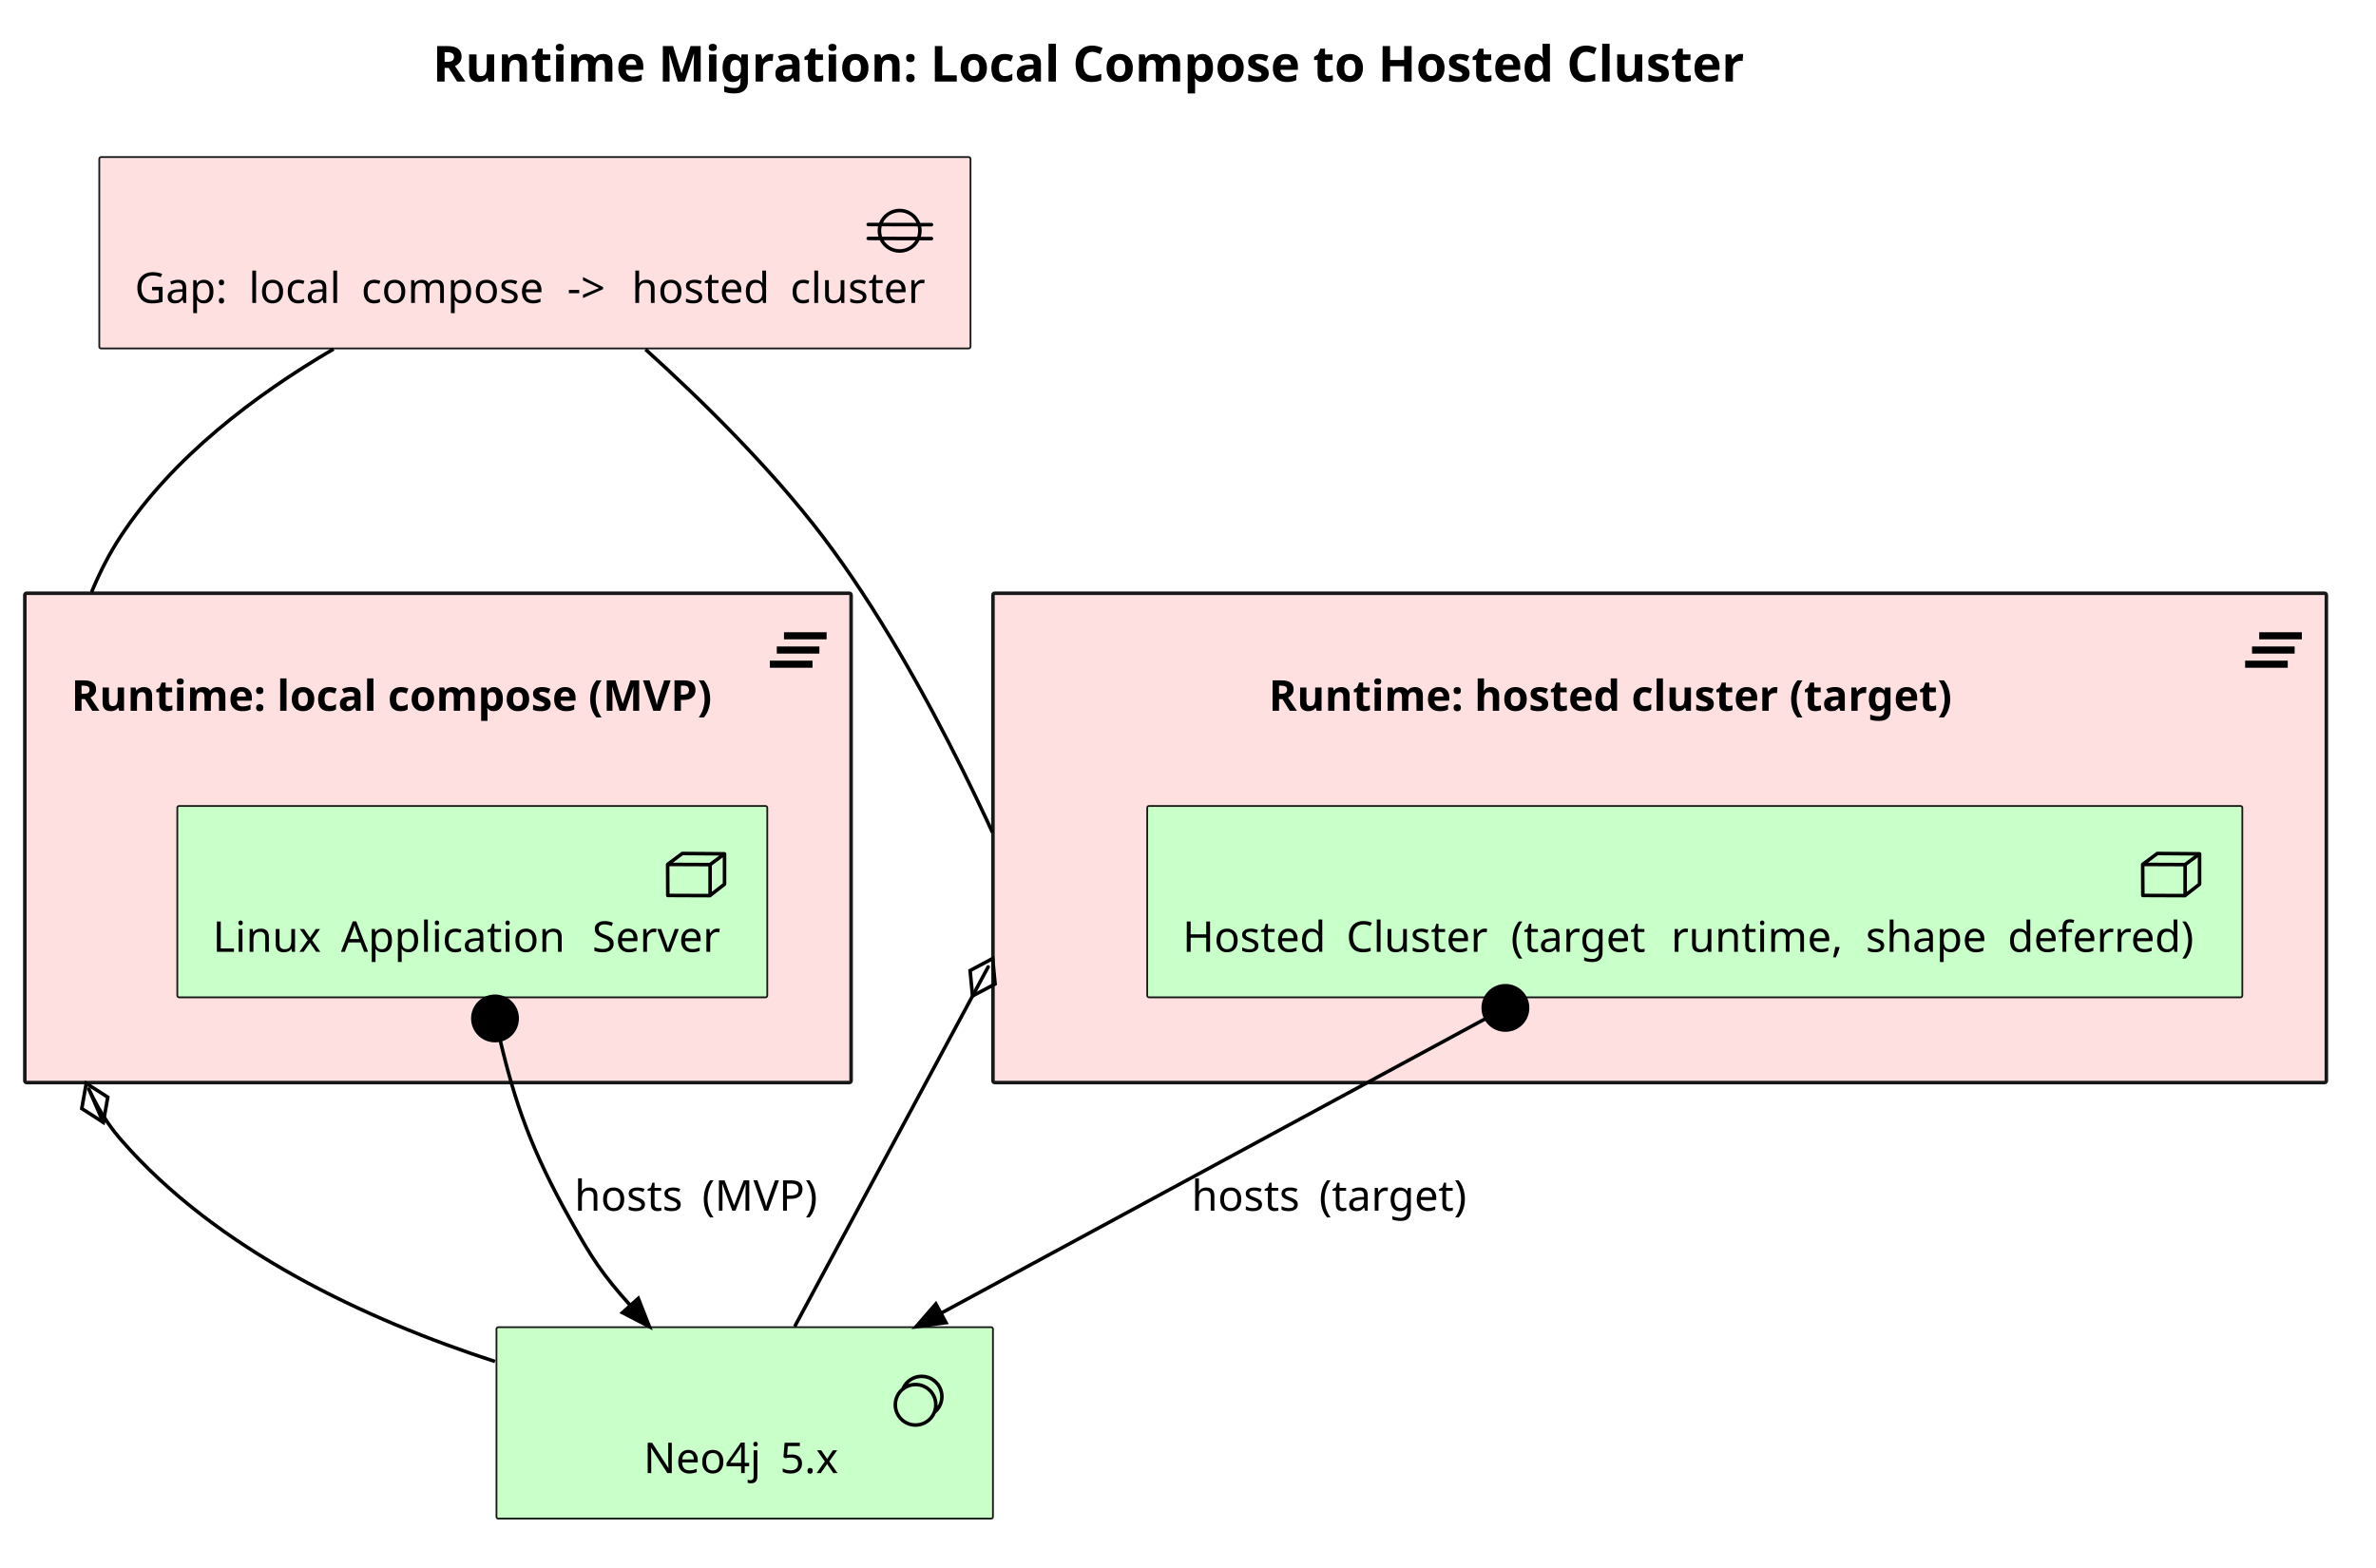
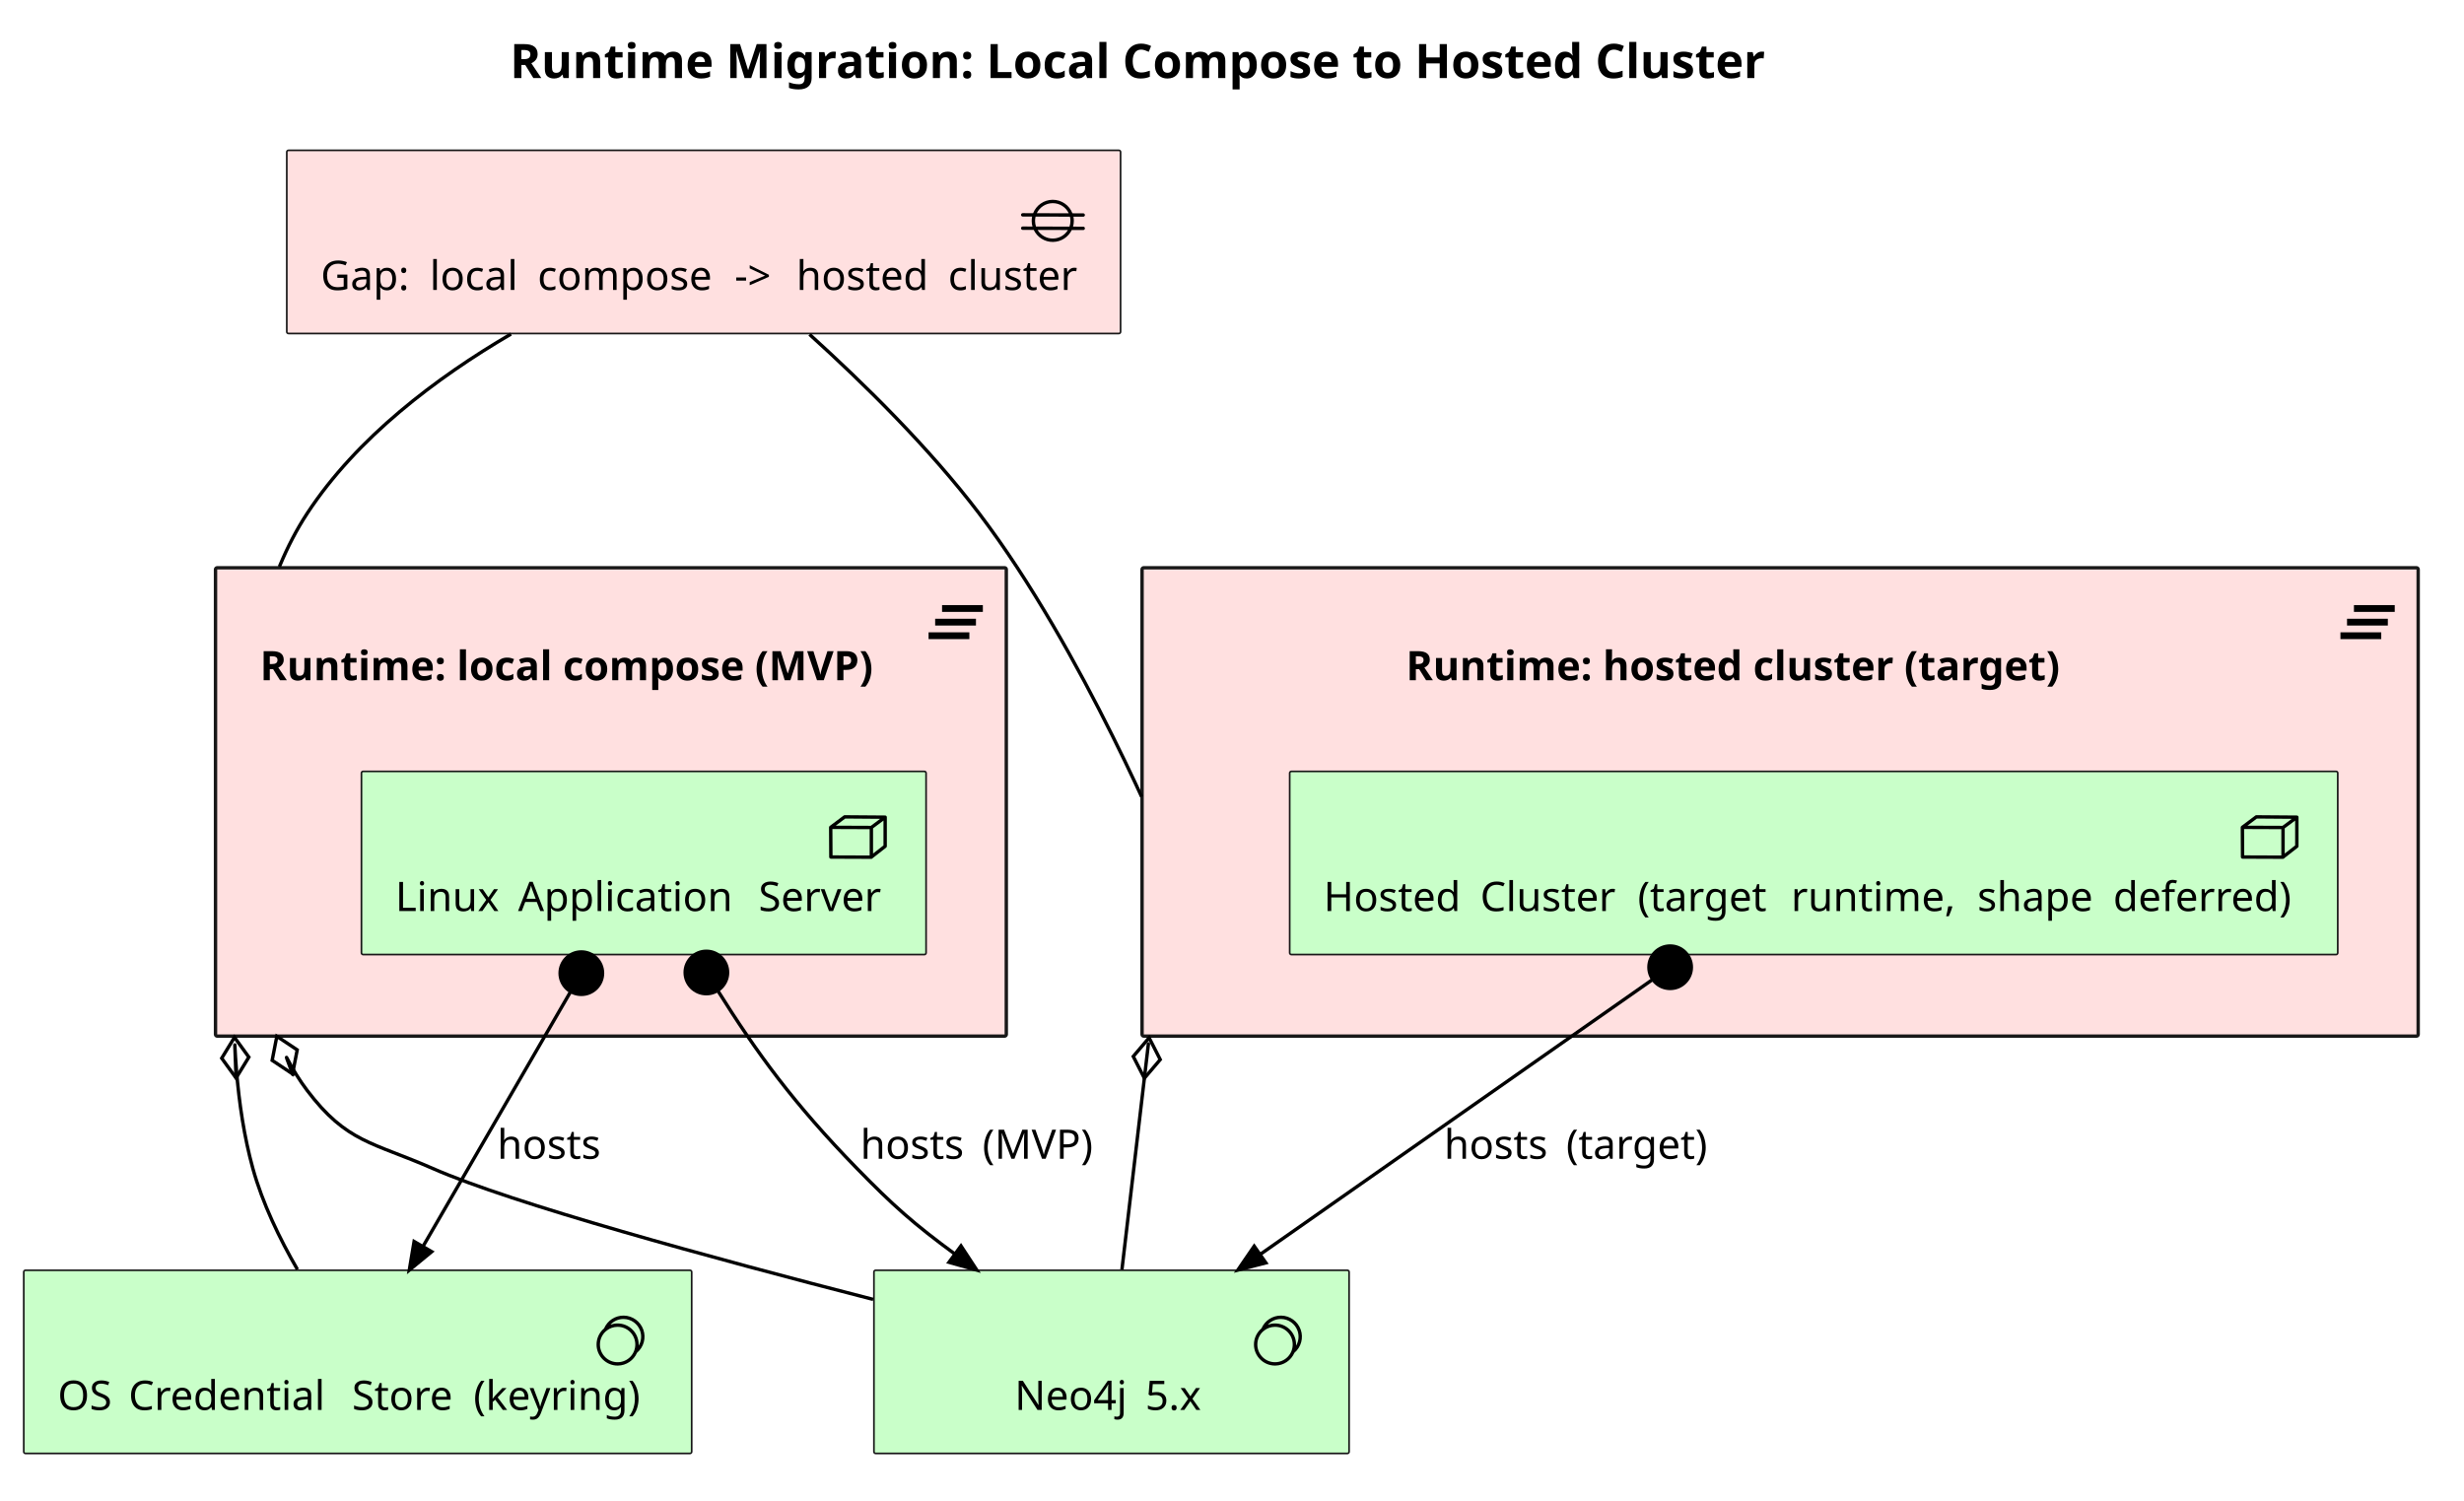
- <svg xmlns="http://www.w3.org/2000/svg" version="1.1" data-diagram-type="DESCRIPTION" style="width:670px;height:442px;background:#FFFFFF;" width="670px" height="442px" viewBox="0 0 670 442" zoomAndPan="magnify" preserveAspectRatio="none" contentStyleType="text/css">
+ <svg xmlns="http://www.w3.org/2000/svg" version="1.1" data-diagram-type="DESCRIPTION" style="width:726px;height:442px;background:#FFFFFF;" width="726px" height="442px" viewBox="0 0 726 442" zoomAndPan="magnify" preserveAspectRatio="none" contentStyleType="text/css">
  <defs />
  <g font-family="sans-serif" lengthAdjust="spacing">
    <g class="title" data-source-line="3">
-       <text x="122.002" y="22.995" fill="#000" font-size="14" textLength="418.995" font-weight="700">Runtime Migration: Local Compose to Hosted Cluster</text>
+       <text x="150.252" y="22.995" fill="#000" font-size="14" textLength="418.995" font-weight="700">Runtime Migration: Local Compose to Hosted Cluster</text>
    </g>
-     <g class="cluster" data-qualified-name="e_id41f19d1f4d8e57" id="ent0002" data-source-line="320">
-       <rect x="7" y="167.297" width="233" height="138" fill="#FFE0E0" style="stroke:#181818;stroke-width:1;" rx="0.5" ry="0.5" />
-       <path d="M221.073,178.297 L221.073,180.297 L233.092,180.297 L233.092,178.297 M219.038,182.318 L219.038,184.318 L231.058,184.318 L231.058,182.318 M217.096,186.318 L217.096,188.319 L229.117,188.319 L229.117,186.318" fill="#000" />
-       <text x="20.1" y="200.436" fill="#000" font-size="12" textLength="206.801" font-weight="700" font-family="Verdana">Runtime: local compose (MVP)</text>
+     <g class="cluster" data-qualified-name="e_id41f19d1f4d8e57" id="ent0003" data-source-line="320">
+       <rect x="63.5" y="167.297" width="233" height="138" fill="#FFE0E0" style="stroke:#181818;stroke-width:1;" rx="0.5" ry="0.5" />
+       <path d="M277.573,178.297 L277.573,180.297 L289.592,180.297 L289.592,178.297 M275.538,182.318 L275.538,184.318 L287.558,184.318 L287.558,182.318 M273.596,186.318 L273.596,188.319 L285.617,188.319 L285.617,186.318" fill="#000" />
+       <text x="76.6" y="200.436" fill="#000" font-size="12" textLength="206.801" font-weight="700" font-family="Verdana">Runtime: local compose (MVP)</text>
    </g>
-     <g class="cluster" data-qualified-name="e_iddb3e8c90fede5c" id="ent0004" data-source-line="320">
-       <rect x="280" y="167.297" width="376" height="138" fill="#FFE0E0" style="stroke:#181818;stroke-width:1;" rx="0.5" ry="0.5" />
-       <path d="M637.073,178.297 L637.073,180.297 L649.092,180.297 L649.092,178.297 M635.038,182.318 L635.038,184.318 L647.058,184.318 L647.058,182.318 M633.096,186.318 L633.096,188.319 L645.117,188.319 L645.117,186.318" fill="#000" />
-       <text x="357.782" y="200.436" fill="#000" font-size="12" textLength="220.436" font-weight="700" font-family="Verdana">Runtime: hosted cluster (target)</text>
+     <g class="cluster" data-qualified-name="e_iddb3e8c90fede5c" id="ent0005" data-source-line="320">
+       <rect x="336.5" y="167.297" width="376" height="138" fill="#FFE0E0" style="stroke:#181818;stroke-width:1;" rx="0.5" ry="0.5" />
+       <path d="M693.573,178.297 L693.573,180.297 L705.592,180.297 L705.592,178.297 M691.538,182.318 L691.538,184.318 L703.558,184.318 L703.558,182.318 M689.596,186.318 L689.596,188.319 L701.617,188.319 L701.617,186.318" fill="#000" />
+       <text x="414.282" y="200.436" fill="#000" font-size="12" textLength="220.436" font-weight="700" font-family="Verdana">Runtime: hosted cluster (target)</text>
    </g>
-     <g class="entity" data-qualified-name="e_id41f19d1f4d8e57.e_id87c8b07cea4751" id="ent0003" data-source-line="203">
-       <rect x="50" y="227.297" width="166.361" height="53.969" fill="#C9FFC9" style="stroke:#181818;stroke-width:0.5;" rx="0.5" ry="0.5" />
-       <path d="M192.384,240.197 A0.5,0.5 0 0 0 192.08,240.296 L187.979,243.371 L187.964,243.382 L187.965,243.383 A0.5,0.5 0 0 0 187.763,243.785 L187.81,252.533 A0.5,0.5 0 0 0 188.309,253.029 L200.236,253.076 A0.5,0.5 0 0 0 200.672,252.824 L204.615,249.744 A0.5,0.5 0 0 0 204.806,249.349 L204.806,240.789 A0.5,0.5 0 0 0 204.31,240.288 M192.545,241.197 L202.819,241.277 L200.074,243.329 L189.757,243.288 M203.807,241.788 L203.807,249.105 L200.738,251.504 L200.738,244.079 M188.766,244.284 L199.738,244.328 L199.738,252.074 L188.808,252.031" fill="#000" />
-       <text x="60" y="268.436" fill="#000" font-size="12" textLength="32.332" font-family="Verdana">Linux</text>
-       <text x="92.332" y="268.436" fill="#000" font-size="12" font-family="Verdana"> </text>
-       <text x="96.146" y="268.436" fill="#000" font-size="12" textLength="67.049" font-family="Verdana">Application</text>
-       <text x="163.195" y="268.436" fill="#000" font-size="12" font-family="Verdana"> </text>
-       <text x="167.01" y="268.436" fill="#000" font-size="12" textLength="39.352" font-family="Verdana">Server</text>
+     <g class="entity" data-qualified-name="e_id41f19d1f4d8e57.e_id87c8b07cea4751" id="ent0004" data-source-line="203">
+       <rect x="106.5" y="227.297" width="166.361" height="53.969" fill="#C9FFC9" style="stroke:#181818;stroke-width:0.5;" rx="0.5" ry="0.5" />
+       <path d="M248.884,240.197 A0.5,0.5 0 0 0 248.58,240.296 L244.479,243.371 L244.464,243.382 L244.465,243.383 A0.5,0.5 0 0 0 244.263,243.785 L244.31,252.533 A0.5,0.5 0 0 0 244.809,253.029 L256.736,253.076 A0.5,0.5 0 0 0 257.172,252.824 L261.115,249.744 A0.5,0.5 0 0 0 261.306,249.349 L261.306,240.789 A0.5,0.5 0 0 0 260.81,240.288 M249.045,241.197 L259.319,241.277 L256.574,243.329 L246.257,243.288 M260.307,241.788 L260.307,249.105 L257.238,251.504 L257.238,244.079 M245.266,244.284 L256.238,244.328 L256.238,252.074 L245.308,252.031" fill="#000" />
+       <text x="116.5" y="268.436" fill="#000" font-size="12" textLength="32.332" font-family="Verdana">Linux</text>
+       <text x="148.832" y="268.436" fill="#000" font-size="12" font-family="Verdana"> </text>
+       <text x="152.646" y="268.436" fill="#000" font-size="12" textLength="67.049" font-family="Verdana">Application</text>
+       <text x="219.695" y="268.436" fill="#000" font-size="12" font-family="Verdana"> </text>
+       <text x="223.51" y="268.436" fill="#000" font-size="12" textLength="39.352" font-family="Verdana">Server</text>
    </g>
-     <g class="entity" data-qualified-name="e_iddb3e8c90fede5c.e_id77a3094245ca50" id="ent0005" data-source-line="203">
-       <rect x="323.5" y="227.297" width="308.803" height="53.969" fill="#C9FFC9" style="stroke:#181818;stroke-width:0.5;" rx="0.5" ry="0.5" />
-       <path d="M608.326,240.197 A0.5,0.5 0 0 0 608.021,240.296 L603.92,243.371 L603.906,243.382 L603.906,243.383 A0.5,0.5 0 0 0 603.705,243.785 L603.752,252.533 A0.5,0.5 0 0 0 604.25,253.029 L616.177,253.076 A0.5,0.5 0 0 0 616.613,252.824 L620.556,249.744 A0.5,0.5 0 0 0 620.747,249.349 L620.747,240.789 A0.5,0.5 0 0 0 620.251,240.288 M608.486,241.197 L618.76,241.277 L616.015,243.329 L605.698,243.288 M619.748,241.788 L619.748,249.105 L616.679,251.504 L616.679,244.079 M604.707,244.284 L615.679,244.328 L615.679,252.074 L604.749,252.031" fill="#000" />
-       <text x="333.5" y="268.436" fill="#000" font-size="12" textLength="42.322" font-family="Verdana">Hosted</text>
-       <text x="375.822" y="268.436" fill="#000" font-size="12" font-family="Verdana"> </text>
-       <text x="379.637" y="268.436" fill="#000" font-size="12" textLength="42.592" font-family="Verdana">Cluster</text>
-       <text x="422.229" y="268.436" fill="#000" font-size="12" font-family="Verdana"> </text>
-       <text x="426.043" y="268.436" fill="#000" font-size="12" textLength="41.379" font-family="Verdana">(target</text>
-       <text x="467.422" y="268.436" fill="#000" font-size="12" font-family="Verdana"> </text>
-       <text x="471.236" y="268.436" fill="#000" font-size="12" textLength="51.07" font-family="Verdana">runtime,</text>
-       <text x="522.307" y="268.436" fill="#000" font-size="12" font-family="Verdana"> </text>
-       <text x="526.121" y="268.436" fill="#000" font-size="12" textLength="36.211" font-family="Verdana">shape</text>
-       <text x="562.332" y="268.436" fill="#000" font-size="12" font-family="Verdana"> </text>
-       <text x="566.146" y="268.436" fill="#000" font-size="12" textLength="56.156" font-family="Verdana">deferred)</text>
+     <g class="entity" data-qualified-name="e_iddb3e8c90fede5c.e_id77a3094245ca50" id="ent0006" data-source-line="203">
+       <rect x="380" y="227.297" width="308.803" height="53.969" fill="#C9FFC9" style="stroke:#181818;stroke-width:0.5;" rx="0.5" ry="0.5" />
+       <path d="M664.826,240.197 A0.5,0.5 0 0 0 664.521,240.296 L660.42,243.371 L660.406,243.382 L660.406,243.383 A0.5,0.5 0 0 0 660.205,243.785 L660.252,252.533 A0.5,0.5 0 0 0 660.75,253.029 L672.677,253.076 A0.5,0.5 0 0 0 673.113,252.824 L677.056,249.744 A0.5,0.5 0 0 0 677.247,249.349 L677.247,240.789 A0.5,0.5 0 0 0 676.751,240.288 M664.986,241.197 L675.26,241.277 L672.515,243.329 L662.198,243.288 M676.248,241.788 L676.248,249.105 L673.179,251.504 L673.179,244.079 M661.207,244.284 L672.179,244.328 L672.179,252.074 L661.249,252.031" fill="#000" />
+       <text x="390" y="268.436" fill="#000" font-size="12" textLength="42.322" font-family="Verdana">Hosted</text>
+       <text x="432.322" y="268.436" fill="#000" font-size="12" font-family="Verdana"> </text>
+       <text x="436.137" y="268.436" fill="#000" font-size="12" textLength="42.592" font-family="Verdana">Cluster</text>
+       <text x="478.729" y="268.436" fill="#000" font-size="12" font-family="Verdana"> </text>
+       <text x="482.543" y="268.436" fill="#000" font-size="12" textLength="41.379" font-family="Verdana">(target</text>
+       <text x="523.922" y="268.436" fill="#000" font-size="12" font-family="Verdana"> </text>
+       <text x="527.736" y="268.436" fill="#000" font-size="12" textLength="51.07" font-family="Verdana">runtime,</text>
+       <text x="578.807" y="268.436" fill="#000" font-size="12" font-family="Verdana"> </text>
+       <text x="582.621" y="268.436" fill="#000" font-size="12" textLength="36.211" font-family="Verdana">shape</text>
+       <text x="618.832" y="268.436" fill="#000" font-size="12" font-family="Verdana"> </text>
+       <text x="622.646" y="268.436" fill="#000" font-size="12" textLength="56.156" font-family="Verdana">deferred)</text>
    </g>
    <g class="entity" data-qualified-name="e_id625e631f1f715e" id="ent0001" data-source-line="210">
-       <rect x="140" y="374.297" width="140" height="53.969" fill="#C9FFC9" style="stroke:#181818;stroke-width:0.5;" rx="0.5" ry="0.5" />
-       <path d="M259.99,387.647 C257.465,387.609 255.171,389.106 254.184,391.418 C252.81,392.574 251.944,394.313 251.967,396.245 C252.008,399.664 254.82,402.416 258.24,402.381 C260.772,402.355 262.94,400.808 263.882,398.618 A0.5,0.5 0 0 0 263.894,398.608 C265.876,396.94 266.615,394.212 265.746,391.772 C264.877,389.332 262.58,387.686 259.99,387.647 M259.975,388.647 C262.15,388.68 264.073,390.058 264.803,392.108 C265.333,393.597 265.152,395.209 264.375,396.517 C264.382,396.385 264.386,396.252 264.384,396.118 C264.355,392.698 261.552,389.938 258.132,389.961 A0.5,0.5 0 0 0 258.113,389.969 A0.5,0.5 0 0 0 258.091,389.961 C257.377,389.971 256.692,390.102 256.055,390.334 C257.041,389.259 258.456,388.624 259.974,388.647 M258.123,390.954 A0.5,0.5 0 0 0 258.141,390.962 C261.02,390.942 263.36,393.248 263.385,396.128 C263.409,399.007 261.108,401.352 258.228,401.382 C255.349,401.411 253.001,399.113 252.967,396.233 C252.948,394.645 253.637,393.217 254.742,392.249 A0.5,0.5 0 0 0 255.007,392.031 C255.866,391.374 256.938,390.978 258.105,390.962 A0.5,0.5 0 0 0 258.123,390.954" fill="#000" />
-       <text x="181.482" y="415.436" fill="#000" font-size="12" textLength="34.67" font-family="Verdana">Neo4j</text>
-       <text x="216.152" y="415.436" fill="#000" font-size="12" font-family="Verdana"> </text>
-       <text x="219.967" y="415.436" fill="#000" font-size="12" textLength="18.551" font-family="Verdana">5.x</text>
+       <rect x="257.5" y="374.297" width="140" height="53.969" fill="#C9FFC9" style="stroke:#181818;stroke-width:0.5;" rx="0.5" ry="0.5" />
+       <path d="M377.49,387.647 C374.965,387.609 372.671,389.106 371.684,391.418 C370.31,392.574 369.444,394.313 369.467,396.245 C369.508,399.664 372.32,402.416 375.74,402.381 C378.272,402.355 380.44,400.808 381.382,398.618 A0.5,0.5 0 0 0 381.394,398.608 C383.376,396.94 384.115,394.212 383.246,391.772 C382.377,389.332 380.08,387.686 377.49,387.647 M377.475,388.647 C379.65,388.68 381.573,390.058 382.303,392.108 C382.833,393.597 382.652,395.209 381.875,396.517 C381.882,396.385 381.886,396.252 381.884,396.118 C381.855,392.698 379.052,389.938 375.632,389.961 A0.5,0.5 0 0 0 375.613,389.969 A0.5,0.5 0 0 0 375.591,389.961 C374.877,389.971 374.192,390.102 373.555,390.334 C374.541,389.259 375.956,388.624 377.474,388.647 M375.623,390.954 A0.5,0.5 0 0 0 375.641,390.962 C378.52,390.942 380.86,393.248 380.885,396.128 C380.909,399.007 378.608,401.352 375.728,401.382 C372.849,401.411 370.501,399.113 370.467,396.233 C370.448,394.645 371.137,393.217 372.242,392.249 A0.5,0.5 0 0 0 372.507,392.031 C373.366,391.374 374.438,390.978 375.605,390.962 A0.5,0.5 0 0 0 375.623,390.954" fill="#000" />
+       <text x="298.982" y="415.436" fill="#000" font-size="12" textLength="34.67" font-family="Verdana">Neo4j</text>
+       <text x="333.652" y="415.436" fill="#000" font-size="12" font-family="Verdana"> </text>
+       <text x="337.467" y="415.436" fill="#000" font-size="12" textLength="18.551" font-family="Verdana">5.x</text>
    </g>
-     <g class="entity" data-qualified-name="e_idb79cfd9d701c52" id="ent0006" data-source-line="323">
-       <rect x="28" y="44.297" width="245.668" height="53.969" fill="#FFE0E0" style="stroke:#181818;stroke-width:0.5;" rx="0.5" ry="0.5" />
-       <path d="M253.646,58.867 A0.5,0.5 0 0 0 253.624,58.877 A0.5,0.5 0 0 0 253.605,58.869 C251.008,58.904 248.799,60.538 247.905,62.82 L244.836,62.812 A0.5,0.5 0 0 0 244.333,63.31 A0.5,0.5 0 0 0 244.834,63.812 L247.608,63.819 C247.519,64.249 247.474,64.695 247.48,65.152 C247.487,65.704 247.565,66.239 247.707,66.748 L244.836,66.74 A0.5,0.5 0 0 0 244.333,67.24 A0.5,0.5 0 0 0 244.834,67.739 L248.083,67.748 C249.094,69.86 251.263,71.312 253.753,71.287 C256.186,71.262 258.284,69.832 259.281,67.778 L262.658,67.787 A0.5,0.5 0 0 0 263.16,67.289 A0.5,0.5 0 0 0 262.66,66.787 L259.663,66.779 C259.822,66.221 259.905,65.632 259.9,65.023 C259.896,64.622 259.855,64.23 259.779,63.851 L262.658,63.859 A0.5,0.5 0 0 0 263.16,63.359 A0.5,0.5 0 0 0 262.66,62.859 L259.487,62.851 C258.585,60.508 256.3,58.849 253.646,58.867 M253.644,59.857 A0.5,0.5 0 0 0 253.654,59.867 C255.751,59.853 257.563,61.072 258.402,62.848 L248.988,62.823 C249.816,61.095 251.569,59.895 253.618,59.867 A0.5,0.5 0 0 0 253.644,59.857 M248.631,63.822 L258.755,63.848 C258.846,64.228 258.896,64.625 258.899,65.033 C258.905,65.644 258.805,66.23 258.618,66.776 L248.752,66.75 C248.582,66.244 248.486,65.702 248.479,65.138 C248.474,64.684 248.527,64.243 248.63,63.822 M249.215,67.751 L258.151,67.775 C257.248,69.266 255.617,70.268 253.742,70.287 C251.818,70.306 250.133,69.288 249.215,67.751" fill="#000" />
-       <text x="38" y="85.436" fill="#000" font-size="12" textLength="28.313" font-family="Verdana">Gap:</text>
-       <text x="66.313" y="85.436" fill="#000" font-size="12" font-family="Verdana"> </text>
-       <text x="70.127" y="85.436" fill="#000" font-size="12" textLength="27.961" font-family="Verdana">local</text>
-       <text x="98.088" y="85.436" fill="#000" font-size="12" font-family="Verdana"> </text>
-       <text x="101.902" y="85.436" fill="#000" font-size="12" textLength="54.223" font-family="Verdana">compose</text>
-       <text x="156.125" y="85.436" fill="#000" font-size="12" font-family="Verdana"> </text>
-       <text x="159.939" y="85.436" fill="#000" font-size="12" textLength="14.385" font-family="Verdana">-&gt;</text>
-       <text x="174.324" y="85.436" fill="#000" font-size="12" font-family="Verdana"> </text>
-       <text x="178.139" y="85.436" fill="#000" font-size="12" textLength="40.904" font-family="Verdana">hosted</text>
-       <text x="219.043" y="85.436" fill="#000" font-size="12" font-family="Verdana"> </text>
-       <text x="222.857" y="85.436" fill="#000" font-size="12" textLength="40.811" font-family="Verdana">cluster</text>
+     <g class="entity" data-qualified-name="e_id35bf5bb401c95c" id="ent0002" data-source-line="210">
+       <rect x="7" y="374.297" width="196.801" height="53.969" fill="#C9FFC9" style="stroke:#181818;stroke-width:0.5;" rx="0.5" ry="0.5" />
+       <path d="M183.791,387.647 C181.265,387.609 178.972,389.106 177.985,391.418 C176.611,392.574 175.744,394.313 175.768,396.245 C175.808,399.664 178.621,402.416 182.041,402.381 C184.573,402.355 186.741,400.808 187.683,398.618 A0.5,0.5 0 0 0 187.695,398.608 C189.677,396.94 190.416,394.212 189.547,391.772 C188.678,389.332 186.381,387.686 183.791,387.647 M183.775,388.647 C185.951,388.68 187.873,390.058 188.603,392.108 C189.134,393.597 188.953,395.209 188.176,396.517 C188.183,396.385 188.186,396.252 188.185,396.118 C188.156,392.698 185.353,389.938 181.933,389.961 A0.5,0.5 0 0 0 181.914,389.969 A0.5,0.5 0 0 0 181.892,389.961 C181.177,389.971 180.492,390.102 179.856,390.334 C180.842,389.259 182.257,388.624 183.775,388.647 M181.924,390.954 A0.5,0.5 0 0 0 181.941,390.962 C184.821,390.942 187.161,393.248 187.185,396.128 C187.21,399.007 184.909,401.352 182.029,401.382 C179.149,401.411 176.802,399.113 176.767,396.233 C176.748,394.645 177.438,393.217 178.543,392.249 A0.5,0.5 0 0 0 178.808,392.031 C179.667,391.374 180.738,390.978 181.906,390.962 A0.5,0.5 0 0 0 181.924,390.954" fill="#000" />
+       <text x="17" y="415.436" fill="#000" font-size="12" textLength="17.063" font-family="Verdana">OS</text>
+       <text x="34.063" y="415.436" fill="#000" font-size="12" font-family="Verdana"> </text>
+       <text x="37.877" y="415.436" fill="#000" font-size="12" textLength="62.027" font-family="Verdana">Credential</text>
+       <text x="99.904" y="415.436" fill="#000" font-size="12" font-family="Verdana"> </text>
+       <text x="103.719" y="415.436" fill="#000" font-size="12" textLength="31.98" font-family="Verdana">Store</text>
+       <text x="135.699" y="415.436" fill="#000" font-size="12" font-family="Verdana"> </text>
+       <text x="139.514" y="415.436" fill="#000" font-size="12" textLength="54.287" font-family="Verdana">(keyring)</text>
    </g>
-     <g class="link" data-entity-1="ent0003" data-entity-2="ent0001" id="lnk7" data-source-line="349" data-link-type="dependency">
-       <path d="M140.97,293.053 C145.33,311.433 149.89,324.527 161,344.297 C166.95,354.887 169.783,359.297 177.763,368.177" style="stroke:#000;stroke-width:1;" fill="none" id="e_id87c8b07cea4751-e_id625e631f1f715e" />
-       <ellipse cx="139.585" cy="287.215" rx="6" ry="6" fill="#000" style="stroke:#000;stroke-width:1.5;" />
-       <polygon points="183.11,374.127,179.994,366.171,175.531,370.182,183.11,374.127" fill="#000" style="stroke:#000;stroke-width:1;stroke-linejoin:miter;stroke-miterlimit:10;" />
-       <text x="162" y="341.436" fill="#000" font-size="12" textLength="32.156" font-family="Verdana">hosts</text>
-       <text x="194.156" y="341.436" fill="#000" font-size="12" font-family="Verdana"> </text>
-       <text x="197.971" y="341.436" fill="#000" font-size="12" textLength="35.162" font-family="Verdana">(MVP)</text>
+     <g class="entity" data-qualified-name="e_idb79cfd9d701c52" id="ent0007" data-source-line="323">
+       <rect x="84.5" y="44.297" width="245.668" height="53.969" fill="#FFE0E0" style="stroke:#181818;stroke-width:0.5;" rx="0.5" ry="0.5" />
+       <path d="M310.146,58.867 A0.5,0.5 0 0 0 310.124,58.877 A0.5,0.5 0 0 0 310.105,58.869 C307.508,58.904 305.299,60.538 304.405,62.82 L301.336,62.812 A0.5,0.5 0 0 0 300.833,63.31 A0.5,0.5 0 0 0 301.334,63.812 L304.108,63.819 C304.019,64.249 303.974,64.695 303.98,65.152 C303.987,65.704 304.065,66.239 304.207,66.748 L301.336,66.74 A0.5,0.5 0 0 0 300.833,67.24 A0.5,0.5 0 0 0 301.334,67.739 L304.583,67.748 C305.594,69.86 307.763,71.312 310.253,71.287 C312.686,71.262 314.784,69.832 315.781,67.778 L319.158,67.787 A0.5,0.5 0 0 0 319.66,67.289 A0.5,0.5 0 0 0 319.16,66.787 L316.163,66.779 C316.322,66.221 316.405,65.632 316.4,65.023 C316.396,64.622 316.355,64.23 316.279,63.851 L319.158,63.859 A0.5,0.5 0 0 0 319.66,63.359 A0.5,0.5 0 0 0 319.16,62.859 L315.987,62.851 C315.085,60.508 312.8,58.849 310.146,58.867 M310.144,59.857 A0.5,0.5 0 0 0 310.154,59.867 C312.251,59.853 314.063,61.072 314.902,62.848 L305.488,62.823 C306.316,61.095 308.069,59.895 310.118,59.867 A0.5,0.5 0 0 0 310.144,59.857 M305.131,63.822 L315.255,63.848 C315.346,64.228 315.396,64.625 315.399,65.033 C315.405,65.644 315.305,66.23 315.118,66.776 L305.252,66.75 C305.082,66.244 304.986,65.702 304.979,65.138 C304.974,64.684 305.027,64.243 305.13,63.822 M305.715,67.751 L314.651,67.775 C313.748,69.266 312.117,70.268 310.242,70.287 C308.318,70.306 306.633,69.288 305.715,67.751" fill="#000" />
+       <text x="94.5" y="85.436" fill="#000" font-size="12" textLength="28.313" font-family="Verdana">Gap:</text>
+       <text x="122.813" y="85.436" fill="#000" font-size="12" font-family="Verdana"> </text>
+       <text x="126.627" y="85.436" fill="#000" font-size="12" textLength="27.961" font-family="Verdana">local</text>
+       <text x="154.588" y="85.436" fill="#000" font-size="12" font-family="Verdana"> </text>
+       <text x="158.402" y="85.436" fill="#000" font-size="12" textLength="54.223" font-family="Verdana">compose</text>
+       <text x="212.625" y="85.436" fill="#000" font-size="12" font-family="Verdana"> </text>
+       <text x="216.439" y="85.436" fill="#000" font-size="12" textLength="14.385" font-family="Verdana">-&gt;</text>
+       <text x="230.824" y="85.436" fill="#000" font-size="12" font-family="Verdana"> </text>
+       <text x="234.639" y="85.436" fill="#000" font-size="12" textLength="40.904" font-family="Verdana">hosted</text>
+       <text x="275.543" y="85.436" fill="#000" font-size="12" font-family="Verdana"> </text>
+       <text x="279.357" y="85.436" fill="#000" font-size="12" textLength="40.811" font-family="Verdana">cluster</text>
    </g>
-     <g class="link" data-entity-1="ent0005" data-entity-2="ent0001" id="lnk8" data-source-line="349" data-link-type="dependency">
-       <path d="M419.226,287.098 C370.696,313.358 313.877,344.101 265.327,370.361" style="stroke:#000;stroke-width:1;" fill="none" id="e_id77a3094245ca50-e_id625e631f1f715e" />
-       <ellipse cx="424.503" cy="284.242" rx="6" ry="6" fill="#000" style="stroke:#000;stroke-width:1.5;" />
-       <polygon points="258.29,374.167,266.754,373,263.899,367.722,258.29,374.167" fill="#000" style="stroke:#000;stroke-width:1;stroke-linejoin:miter;stroke-miterlimit:10;" />
-       <text x="336" y="341.436" fill="#000" font-size="12" textLength="32.156" font-family="Verdana">hosts</text>
-       <text x="368.156" y="341.436" fill="#000" font-size="12" font-family="Verdana"> </text>
-       <text x="371.971" y="341.436" fill="#000" font-size="12" textLength="46.061" font-family="Verdana">(target)</text>
+     <g class="link" data-entity-1="ent0004" data-entity-2="ent0001" id="lnk8" data-source-line="349" data-link-type="dependency">
+       <path d="M211.319,291.631 C223.029,310.291 233.87,325.187 252.5,344.297 C263.05,355.117 269.376,360.739 281.376,369.529" style="stroke:#000;stroke-width:1;" fill="none" id="e_id87c8b07cea4751-e_id625e631f1f715e" />
+       <ellipse cx="208.129" cy="286.549" rx="6" ry="6" fill="#000" style="stroke:#000;stroke-width:1.5;" />
+       <polygon points="287.83,374.257,283.149,367.109,279.603,371.95,287.83,374.257" fill="#000" style="stroke:#000;stroke-width:1;stroke-linejoin:miter;stroke-miterlimit:10;" />
+       <text x="253.5" y="341.436" fill="#000" font-size="12" textLength="32.156" font-family="Verdana">hosts</text>
+       <text x="285.656" y="341.436" fill="#000" font-size="12" font-family="Verdana"> </text>
+       <text x="289.471" y="341.436" fill="#000" font-size="12" textLength="35.162" font-family="Verdana">(MVP)</text>
    </g>
-     <g class="link" data-entity-1="ent0002" data-entity-2="ent0001" id="lnk9" data-source-line="349" data-link-type="aggregation">
-       <path d="M29.128,316.524 C29.318,316.955 24.848,306.712 25.047,307.139 C25.84,308.847 26.695,310.524 27.618,312.156 C29.463,315.42 31.578,318.504 34,321.297 C61.22,352.667 103.36,372.187 139.58,383.967" style="stroke:#000;stroke-width:1;" fill="none" id="e_id41f19d1f4d8e57-backto-e_id625e631f1f715e" />
-       <polygon points="24.321,305.529,23.059,312.629,29.128,316.524,30.39,309.425,24.321,305.529" fill="none" style="stroke:#000;stroke-width:1;stroke-linejoin:miter;stroke-miterlimit:10;" />
-       <text x="58" y="341.436" fill="#000" font-size="12" font-family="Verdana"> </text>
+     <g class="link" data-entity-1="ent0006" data-entity-2="ent0001" id="lnk9" data-source-line="349" data-link-type="dependency">
+       <path d="M487.182,288.442 C449.672,314.722 408.672,343.436 371.262,369.646" style="stroke:#000;stroke-width:1;" fill="none" id="e_id77a3094245ca50-e_id625e631f1f715e" />
+       <ellipse cx="492.096" cy="285" rx="6" ry="6" fill="#000" style="stroke:#000;stroke-width:1.5;" />
+       <polygon points="364.71,374.237,372.983,372.103,369.541,367.189,364.71,374.237" fill="#000" style="stroke:#000;stroke-width:1;stroke-linejoin:miter;stroke-miterlimit:10;" />
+       <text x="425.5" y="341.436" fill="#000" font-size="12" textLength="32.156" font-family="Verdana">hosts</text>
+       <text x="457.656" y="341.436" fill="#000" font-size="12" font-family="Verdana"> </text>
+       <text x="461.471" y="341.436" fill="#000" font-size="12" textLength="46.061" font-family="Verdana">(target)</text>
    </g>
-     <g class="link" data-entity-1="ent0004" data-entity-2="ent0001" id="lnk10" data-source-line="349" data-link-type="aggregation">
-       <path d="M274.238,280.882 C273.955,281.409 278.929,272.161 278.634,272.709 C278.045,273.804 277.434,274.941 276.802,276.115 C275.539,278.463 274.195,280.962 272.784,283.585 C269.962,288.833 266.87,294.581 263.62,300.623 C250.62,324.792 235.085,353.672 224.09,374.107" style="stroke:#000;stroke-width:1;" fill="none" id="e_iddb3e8c90fede5c-backto-e_id625e631f1f715e" />
-       <polygon points="279.922,270.314,273.557,273.704,274.238,280.882,280.603,277.493,279.922,270.314" fill="none" style="stroke:#000;stroke-width:1;stroke-linejoin:miter;stroke-miterlimit:10;" />
-       <text x="247" y="341.436" fill="#000" font-size="12" font-family="Verdana"> </text>
+     <g class="link" data-entity-1="ent0004" data-entity-2="ent0002" id="lnk10" data-source-line="349" data-link-type="dependency">
+       <path d="M168.273,291.939 C153.043,318.219 139.789,341.104 124.609,367.314" style="stroke:#000;stroke-width:1;" fill="none" id="e_id87c8b07cea4751-e_id35bf5bb401c95c" />
+       <ellipse cx="171.282" cy="286.748" rx="6" ry="6" fill="#000" style="stroke:#000;stroke-width:1.5;" />
+       <polygon points="120.6,374.237,127.205,368.818,122.013,365.811,120.6,374.237" fill="#000" style="stroke:#000;stroke-width:1;stroke-linejoin:miter;stroke-miterlimit:10;" />
+       <text x="146.5" y="341.436" fill="#000" font-size="12" textLength="32.156" font-family="Verdana">hosts</text>
    </g>
-     <g class="link" data-entity-1="ent0006" data-entity-2="ent0002" id="lnk11" data-source-line="349" data-link-type="association">
-       <path d="M94.06,98.427 C72.04,111.317 48.65,128.957 34,151.297 C30.888,156.042 28.253,161.163 26.027,166.497 C25.957,166.664 25.888,166.831 25.819,166.998" style="stroke:#000;stroke-width:1;" fill="none" id="e_idb79cfd9d701c52-e_id41f19d1f4d8e57" />
-       <text x="52" y="140.436" fill="#000" font-size="12" font-family="Verdana"> </text>
+     <g class="link" data-entity-1="ent0003" data-entity-2="ent0001" id="lnk11" data-source-line="349" data-link-type="aggregation">
+       <path d="M86.195,316.434 C86.953,318.171 83.695,310.119 84.564,311.794 C86.301,315.146 88.27,318.348 90.5,321.297 C102.18,336.737 109.78,336.497 127.5,344.297 C150.85,354.577 209.49,370.597 257.27,382.877" style="stroke:#000;stroke-width:1;" fill="none" id="e_id41f19d1f4d8e57-backto-e_id625e631f1f715e" />
+       <polygon points="81.568,305.362,80.191,312.44,86.195,316.434,87.572,309.355,81.568,305.362" fill="none" style="stroke:#000;stroke-width:1;stroke-linejoin:miter;stroke-miterlimit:10;" />
+       <text x="128.5" y="341.436" fill="#000" font-size="12" font-family="Verdana"> </text>
    </g>
-     <g class="link" data-entity-1="ent0006" data-entity-2="ent0004" id="lnk12" data-source-line="349" data-link-type="association">
-       <path d="M182.03,98.537 C198.11,113.077 217.38,132.067 232,151.297 C247.405,171.562 261.213,196.587 271.263,216.778 C273.775,221.826 276.053,226.572 278.062,230.865 C278.564,231.939 279.049,232.984 279.518,233.999 C279.635,234.252 279.751,234.504 279.865,234.754" style="stroke:#000;stroke-width:1;" fill="none" id="e_idb79cfd9d701c52-e_iddb3e8c90fede5c" />
-       <text x="225" y="140.436" fill="#000" font-size="12" font-family="Verdana"> </text>
+     <g class="link" data-entity-1="ent0003" data-entity-2="ent0002" id="lnk12" data-source-line="349" data-link-type="aggregation">
+       <path d="M69.56,317.647 C69.584,318.25 69.159,307.315 69.189,307.92 C69.306,310.343 69.461,312.79 69.66,315.246 C70.456,325.073 71.947,335.057 74.5,344.297 C77.34,354.577 82.41,365.027 87.64,374.067" style="stroke:#000;stroke-width:1;" fill="none" id="e_id41f19d1f4d8e57-backto-e_id35bf5bb401c95c" />
+       <polygon points="69.09,305.656,65.328,311.809,69.56,317.647,73.322,311.495,69.09,305.656" fill="none" style="stroke:#000;stroke-width:1;stroke-linejoin:miter;stroke-miterlimit:10;" />
+       <text x="75.5" y="341.436" fill="#000" font-size="12" font-family="Verdana"> </text>
+     </g>
+     <g class="link" data-entity-1="ent0005" data-entity-2="ent0001" id="lnk13" data-source-line="349" data-link-type="aggregation">
+       <path d="M337.181,317.705 C337.136,318.093 338.419,307.144 338.373,307.534 C338.282,308.313 338.19,309.096 338.098,309.882 C337.73,313.024 337.356,316.215 336.979,319.427 C336.226,325.853 335.462,332.367 334.712,338.765 C333.213,351.561 331.768,363.889 330.57,374.107" style="stroke:#000;stroke-width:1;" fill="none" id="e_iddb3e8c90fede5c-backto-e_id625e631f1f715e" />
+       <polygon points="338.578,305.787,333.907,311.28,337.181,317.705,341.852,312.211,338.578,305.787" fill="none" style="stroke:#000;stroke-width:1;stroke-linejoin:miter;stroke-miterlimit:10;" />
+       <text x="335.5" y="341.436" fill="#000" font-size="12" font-family="Verdana"> </text>
+     </g>
+     <g class="link" data-entity-1="ent0007" data-entity-2="ent0003" id="lnk14" data-source-line="349" data-link-type="association">
+       <path d="M150.56,98.427 C128.54,111.317 105.15,128.957 90.5,151.297 C87.388,156.042 84.753,161.163 82.527,166.497 C82.457,166.664 82.388,166.831 82.319,166.998" style="stroke:#000;stroke-width:1;" fill="none" id="e_idb79cfd9d701c52-e_id41f19d1f4d8e57" />
+       <text x="108.5" y="140.436" fill="#000" font-size="12" font-family="Verdana"> </text>
+     </g>
+     <g class="link" data-entity-1="ent0007" data-entity-2="ent0005" id="lnk15" data-source-line="349" data-link-type="association">
+       <path d="M238.53,98.537 C254.61,113.077 273.88,132.067 288.5,151.297 C303.905,171.562 317.713,196.587 327.763,216.778 C330.275,221.826 332.553,226.572 334.562,230.865 C335.064,231.939 335.549,232.984 336.018,233.999 C336.135,234.252 336.251,234.504 336.365,234.754" style="stroke:#000;stroke-width:1;" fill="none" id="e_idb79cfd9d701c52-e_iddb3e8c90fede5c" />
+       <text x="281.5" y="140.436" fill="#000" font-size="12" font-family="Verdana"> </text>
    </g>
  </g>
</svg>
